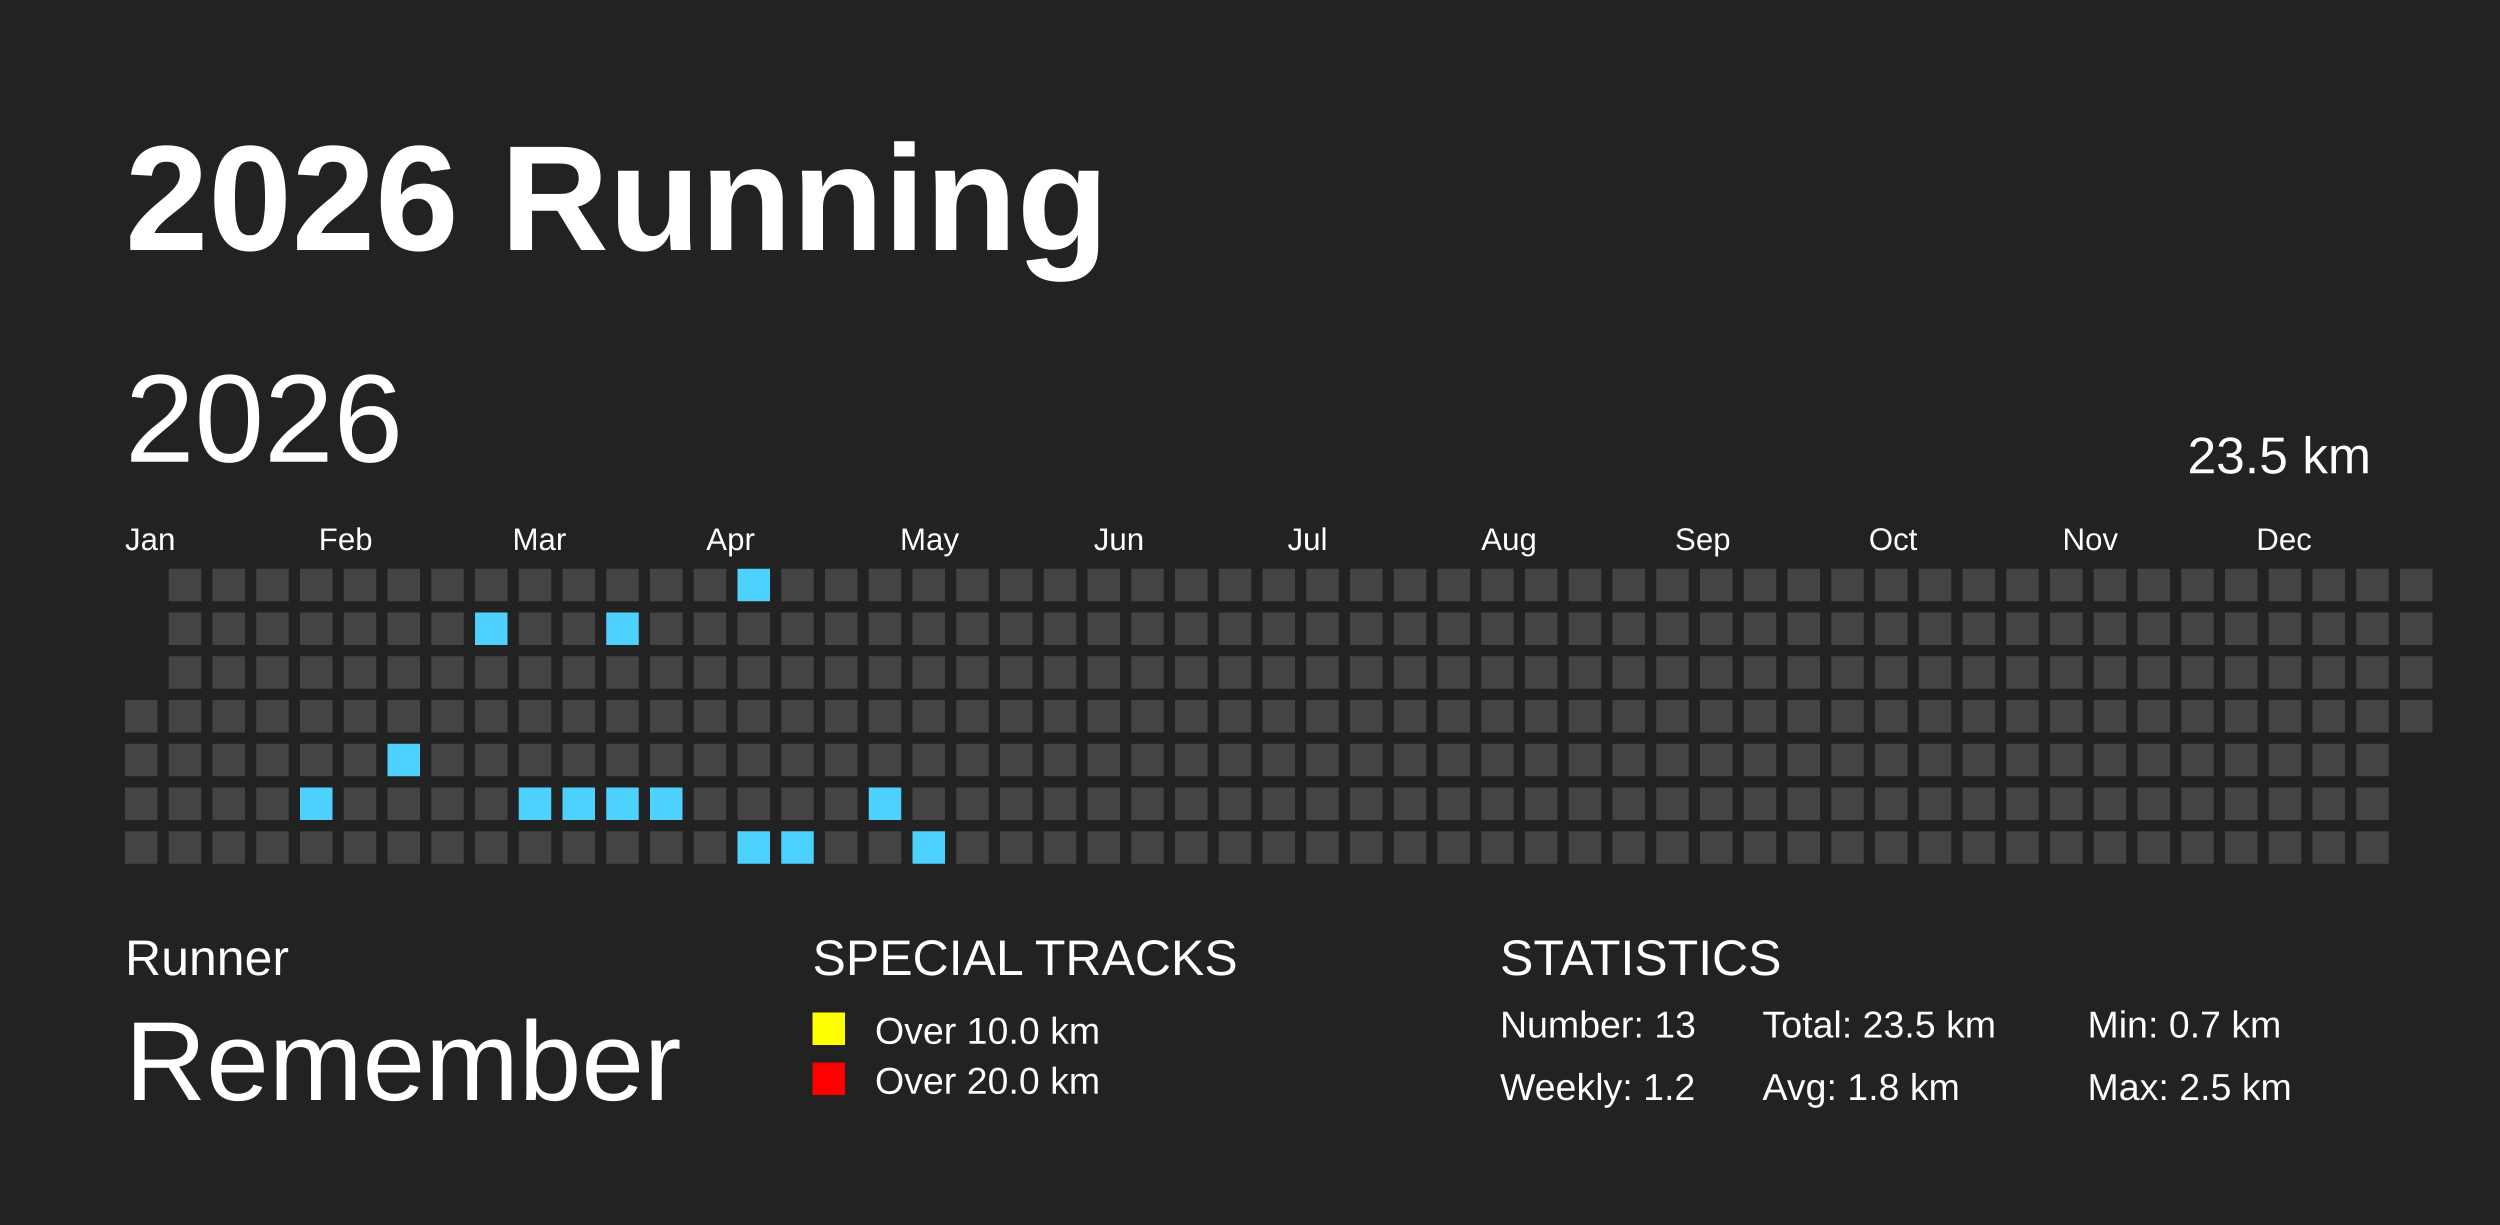
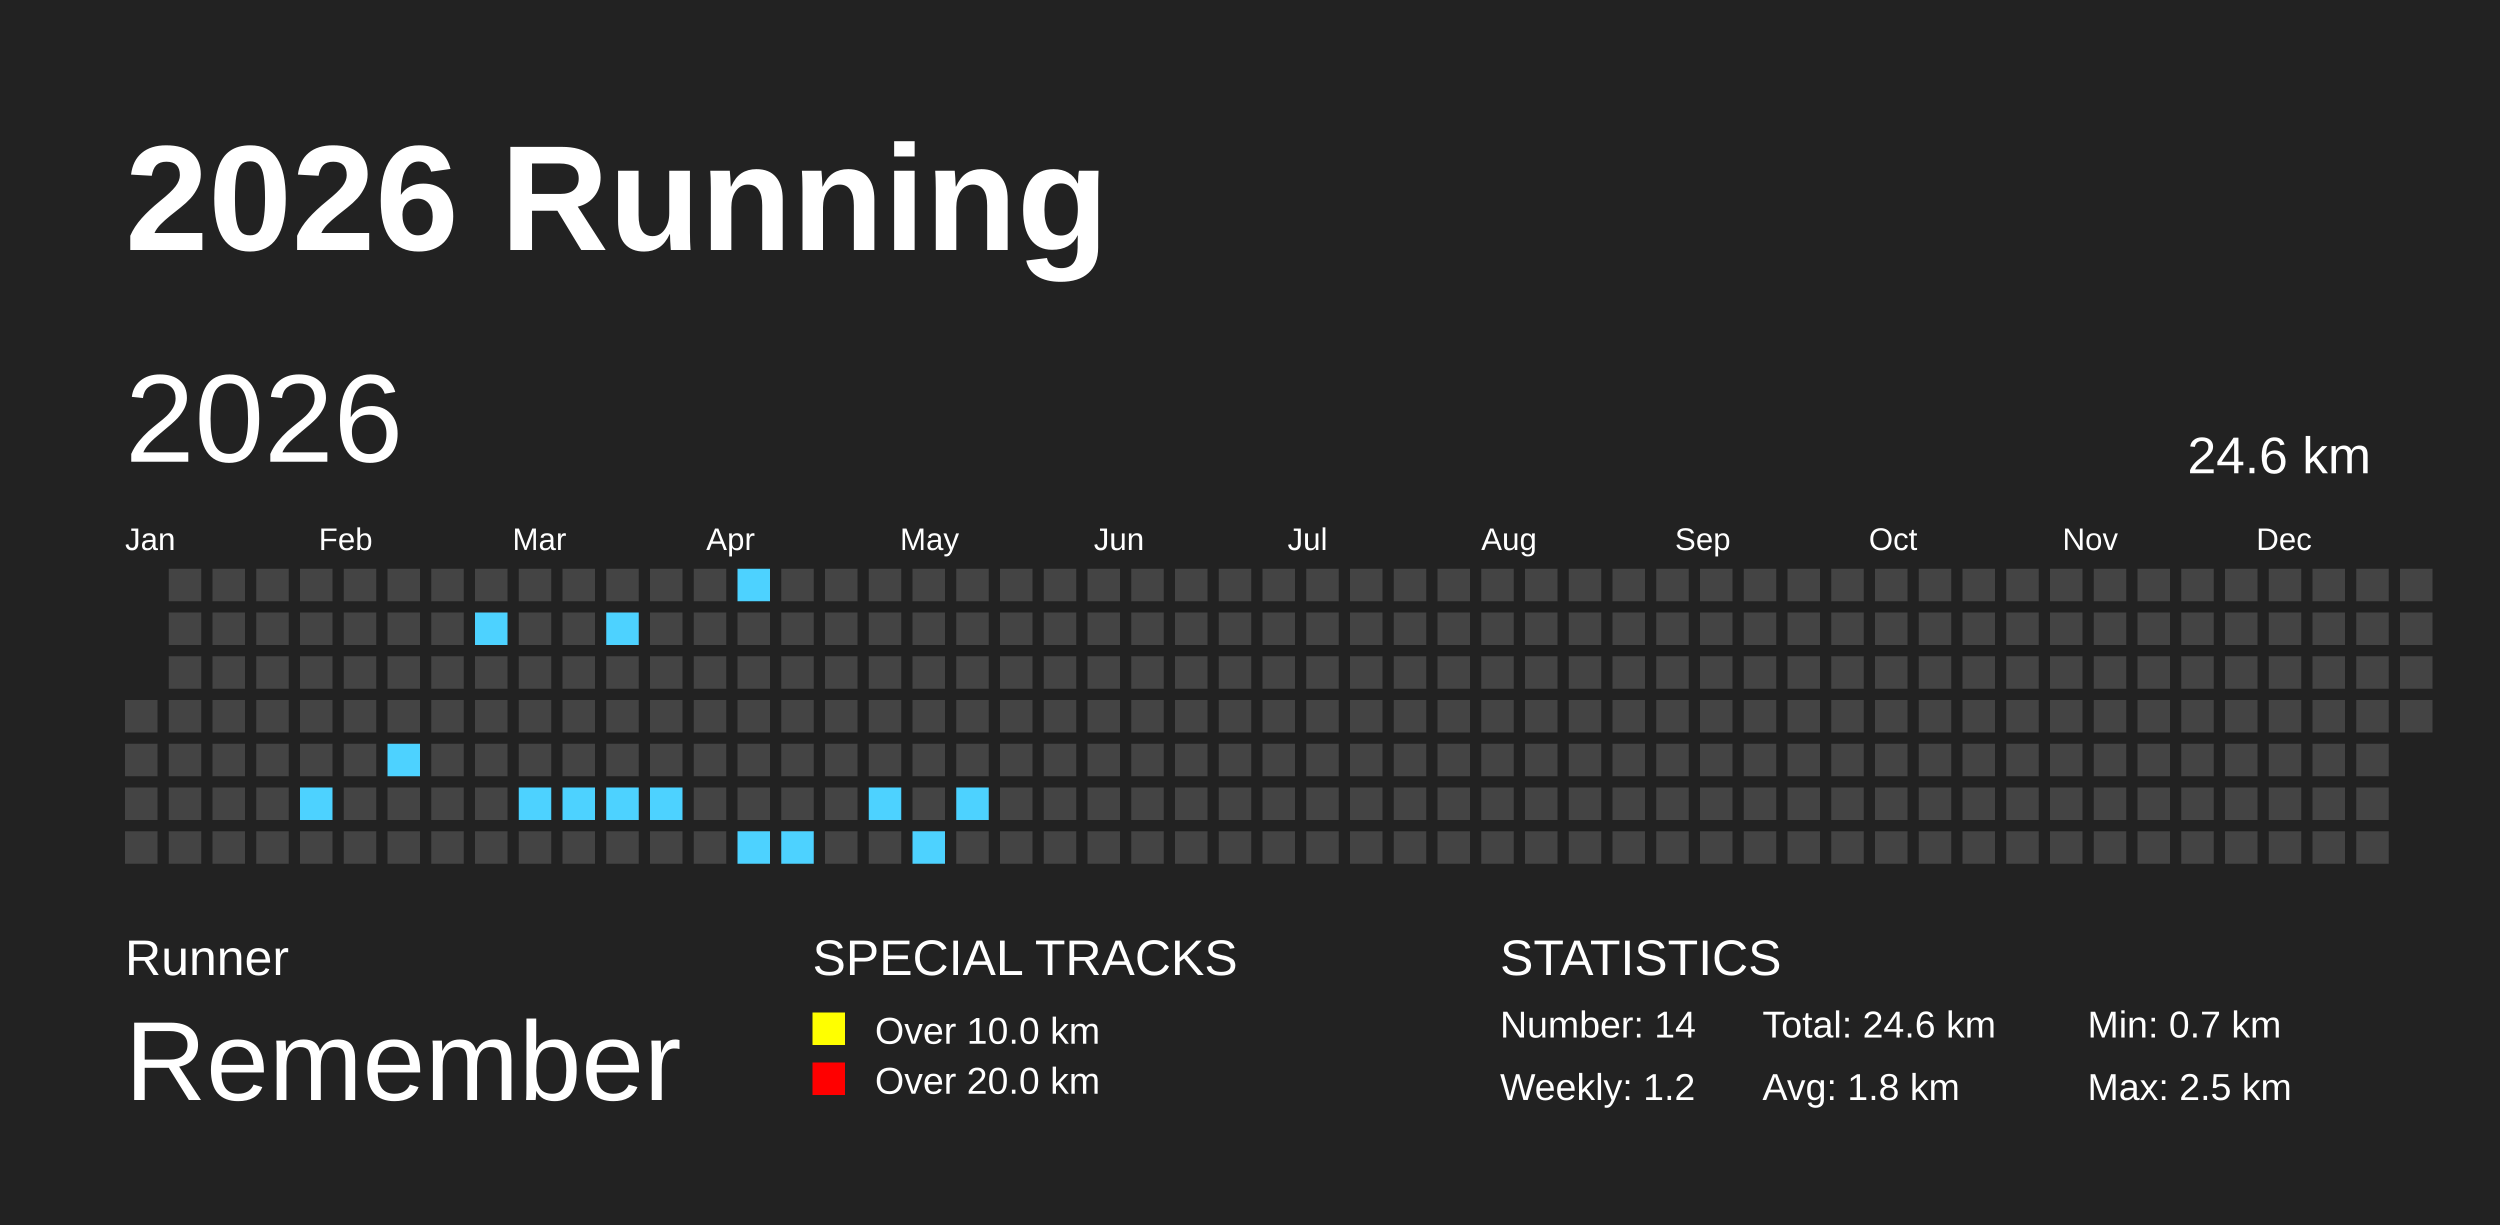
<svg xmlns="http://www.w3.org/2000/svg" baseProfile="full" height="98mm" version="1.1" viewBox="0,0,200,98" width="200mm">
  <defs />
  <rect fill="#222222" height="98" width="200" x="0" y="0" />
  <text fill="#FFFFFF" style="font-size:12px; font-family:Arial; font-weight:bold;" x="10" y="20">2026 Running</text>
  <text fill="#FFFFFF" style="font-size:4px; font-family:Arial" x="10" y="78">Runner</text>
  <text fill="#FFFFFF" style="font-size:9px; font-family:Arial" x="10" y="88">Remember</text>
  <text fill="#FFFFFF" style="font-size:4px; font-family:Arial" x="65" y="78">SPECIAL TRACKS</text>
  <rect fill="yellow" height="2.6" width="2.6" x="65" y="81" />
  <text fill="#FFFFFF" style="font-size:3px; font-family:Arial" x="70" y="83.5">Over 10.0 km</text>
  <rect fill="red" height="2.6" width="2.6" x="65" y="85" />
  <text fill="#FFFFFF" style="font-size:3px; font-family:Arial" x="70" y="87.5">Over 20.0 km</text>
  <text fill="#FFFFFF" style="font-size:4px; font-family:Arial" x="120" y="78">STATISTICS</text>
-   <text fill="#FFFFFF" style="font-size:3px; font-family:Arial" x="120" y="83">Number: 13</text>
+   <text fill="#FFFFFF" style="font-size:3px; font-family:Arial" x="120" y="83">Number: 14</text>
  <text fill="#FFFFFF" style="font-size:3px; font-family:Arial" x="120" y="88">Weekly: 1.2</text>
-   <text fill="#FFFFFF" style="font-size:3px; font-family:Arial" x="141" y="83">Total: 23.5 km</text>
+   <text fill="#FFFFFF" style="font-size:3px; font-family:Arial" x="141" y="83">Total: 24.6 km</text>
  <text fill="#FFFFFF" style="font-size:3px; font-family:Arial" x="141" y="88">Avg: 1.8 km</text>
  <text fill="#FFFFFF" style="font-size:3px; font-family:Arial" x="167" y="83">Min: 0.7 km</text>
  <text fill="#FFFFFF" style="font-size:3px; font-family:Arial" x="167" y="88">Max: 2.5 km</text>
  <text dominant-baseline="hanging" fill="#FFFFFF" style="font-size:10.0px; font-family:Arial;" x="10" y="30">2026</text>
-   <text dominant-baseline="hanging" fill="#FFFFFF" style="font-size:4.125px; font-family:Arial;" x="175" y="35">23.5 km</text>
+   <text dominant-baseline="hanging" fill="#FFFFFF" style="font-size:4.125px; font-family:Arial;" x="175" y="35">24.6 km</text>
  <text fill="#FFFFFF" style="font-size:2.5px; font-family:Arial" x="10.0" y="44">Jan</text>
  <text fill="#FFFFFF" style="font-size:2.5px; font-family:Arial" x="25.5" y="44">Feb</text>
  <text fill="#FFFFFF" style="font-size:2.5px; font-family:Arial" x="41.0" y="44">Mar</text>
  <text fill="#FFFFFF" style="font-size:2.5px; font-family:Arial" x="56.5" y="44">Apr</text>
  <text fill="#FFFFFF" style="font-size:2.5px; font-family:Arial" x="72.0" y="44">May</text>
  <text fill="#FFFFFF" style="font-size:2.5px; font-family:Arial" x="87.5" y="44">Jun</text>
  <text fill="#FFFFFF" style="font-size:2.5px; font-family:Arial" x="103.0" y="44">Jul</text>
  <text fill="#FFFFFF" style="font-size:2.5px; font-family:Arial" x="118.5" y="44">Aug</text>
  <text fill="#FFFFFF" style="font-size:2.5px; font-family:Arial" x="134.0" y="44">Sep</text>
  <text fill="#FFFFFF" style="font-size:2.5px; font-family:Arial" x="149.5" y="44">Oct</text>
  <text fill="#FFFFFF" style="font-size:2.5px; font-family:Arial" x="165.0" y="44">Nov</text>
  <text fill="#FFFFFF" style="font-size:2.5px; font-family:Arial" x="180.5" y="44">Dec</text>
  <rect fill="#444444" height="2.6" width="2.6" x="10.0" y="56.0" />
  <rect fill="#444444" height="2.6" width="2.6" x="10.0" y="59.5" />
  <rect fill="#444444" height="2.6" width="2.6" x="10.0" y="63.0" />
  <rect fill="#444444" height="2.6" width="2.6" x="10.0" y="66.5" />
  <rect fill="#444444" height="2.6" width="2.6" x="13.5" y="45.5" />
  <rect fill="#444444" height="2.6" width="2.6" x="13.5" y="49.0" />
  <rect fill="#444444" height="2.6" width="2.6" x="13.5" y="52.5" />
  <rect fill="#444444" height="2.6" width="2.6" x="13.5" y="56.0" />
  <rect fill="#444444" height="2.6" width="2.6" x="13.5" y="59.5" />
  <rect fill="#444444" height="2.6" width="2.6" x="13.5" y="63.0" />
  <rect fill="#444444" height="2.6" width="2.6" x="13.5" y="66.5" />
  <rect fill="#444444" height="2.6" width="2.6" x="17.0" y="45.5" />
  <rect fill="#444444" height="2.6" width="2.6" x="17.0" y="49.0" />
  <rect fill="#444444" height="2.6" width="2.6" x="17.0" y="52.5" />
  <rect fill="#444444" height="2.6" width="2.6" x="17.0" y="56.0" />
  <rect fill="#444444" height="2.6" width="2.6" x="17.0" y="59.5" />
  <rect fill="#444444" height="2.6" width="2.6" x="17.0" y="63.0" />
  <rect fill="#444444" height="2.6" width="2.6" x="17.0" y="66.5" />
  <rect fill="#444444" height="2.6" width="2.6" x="20.5" y="45.5" />
  <rect fill="#444444" height="2.6" width="2.6" x="20.5" y="49.0" />
  <rect fill="#444444" height="2.6" width="2.6" x="20.5" y="52.5" />
  <rect fill="#444444" height="2.6" width="2.6" x="20.5" y="56.0" />
  <rect fill="#444444" height="2.6" width="2.6" x="20.5" y="59.5" />
  <rect fill="#444444" height="2.6" width="2.6" x="20.5" y="63.0" />
  <rect fill="#444444" height="2.6" width="2.6" x="20.5" y="66.5" />
  <rect fill="#444444" height="2.6" width="2.6" x="24.0" y="45.5" />
  <rect fill="#444444" height="2.6" width="2.6" x="24.0" y="49.0" />
  <rect fill="#444444" height="2.6" width="2.6" x="24.0" y="52.5" />
  <rect fill="#444444" height="2.6" width="2.6" x="24.0" y="56.0" />
  <rect fill="#444444" height="2.6" width="2.6" x="24.0" y="59.5" />
  <rect fill="#4DD2FF" height="2.6" width="2.6" x="24.0" y="63.0" />
  <rect fill="#444444" height="2.6" width="2.6" x="24.0" y="66.5" />
  <rect fill="#444444" height="2.6" width="2.6" x="27.5" y="45.5" />
  <rect fill="#444444" height="2.6" width="2.6" x="27.5" y="49.0" />
  <rect fill="#444444" height="2.6" width="2.6" x="27.5" y="52.5" />
  <rect fill="#444444" height="2.6" width="2.6" x="27.5" y="56.0" />
  <rect fill="#444444" height="2.6" width="2.6" x="27.5" y="59.5" />
  <rect fill="#444444" height="2.6" width="2.6" x="27.5" y="63.0" />
  <rect fill="#444444" height="2.6" width="2.6" x="27.5" y="66.5" />
  <rect fill="#444444" height="2.6" width="2.6" x="31.0" y="45.5" />
  <rect fill="#444444" height="2.6" width="2.6" x="31.0" y="49.0" />
  <rect fill="#444444" height="2.6" width="2.6" x="31.0" y="52.5" />
  <rect fill="#444444" height="2.6" width="2.6" x="31.0" y="56.0" />
  <rect fill="#4DD2FF" height="2.6" width="2.6" x="31.0" y="59.5" />
  <rect fill="#444444" height="2.6" width="2.6" x="31.0" y="63.0" />
  <rect fill="#444444" height="2.6" width="2.6" x="31.0" y="66.5" />
  <rect fill="#444444" height="2.6" width="2.6" x="34.5" y="45.5" />
  <rect fill="#444444" height="2.6" width="2.6" x="34.5" y="49.0" />
  <rect fill="#444444" height="2.6" width="2.6" x="34.5" y="52.5" />
  <rect fill="#444444" height="2.6" width="2.6" x="34.5" y="56.0" />
  <rect fill="#444444" height="2.6" width="2.6" x="34.5" y="59.5" />
  <rect fill="#444444" height="2.6" width="2.6" x="34.5" y="63.0" />
  <rect fill="#444444" height="2.6" width="2.6" x="34.5" y="66.5" />
  <rect fill="#444444" height="2.6" width="2.6" x="38.0" y="45.5" />
  <rect fill="#4DD2FF" height="2.6" width="2.6" x="38.0" y="49.0" />
  <rect fill="#444444" height="2.6" width="2.6" x="38.0" y="52.5" />
  <rect fill="#444444" height="2.6" width="2.6" x="38.0" y="56.0" />
  <rect fill="#444444" height="2.6" width="2.6" x="38.0" y="59.5" />
  <rect fill="#444444" height="2.6" width="2.6" x="38.0" y="63.0" />
  <rect fill="#444444" height="2.6" width="2.6" x="38.0" y="66.5" />
  <rect fill="#444444" height="2.6" width="2.6" x="41.5" y="45.5" />
  <rect fill="#444444" height="2.6" width="2.6" x="41.5" y="49.0" />
  <rect fill="#444444" height="2.6" width="2.6" x="41.5" y="52.5" />
  <rect fill="#444444" height="2.6" width="2.6" x="41.5" y="56.0" />
  <rect fill="#444444" height="2.6" width="2.6" x="41.5" y="59.5" />
  <rect fill="#4DD2FF" height="2.6" width="2.6" x="41.5" y="63.0" />
  <rect fill="#444444" height="2.6" width="2.6" x="41.5" y="66.5" />
  <rect fill="#444444" height="2.6" width="2.6" x="45.0" y="45.5" />
  <rect fill="#444444" height="2.6" width="2.6" x="45.0" y="49.0" />
  <rect fill="#444444" height="2.6" width="2.6" x="45.0" y="52.5" />
  <rect fill="#444444" height="2.6" width="2.6" x="45.0" y="56.0" />
  <rect fill="#444444" height="2.6" width="2.6" x="45.0" y="59.5" />
  <rect fill="#4DD2FF" height="2.6" width="2.6" x="45.0" y="63.0" />
  <rect fill="#444444" height="2.6" width="2.6" x="45.0" y="66.5" />
  <rect fill="#444444" height="2.6" width="2.6" x="48.5" y="45.5" />
  <rect fill="#4DD2FF" height="2.6" width="2.6" x="48.5" y="49.0" />
  <rect fill="#444444" height="2.6" width="2.6" x="48.5" y="52.5" />
  <rect fill="#444444" height="2.6" width="2.6" x="48.5" y="56.0" />
  <rect fill="#444444" height="2.6" width="2.6" x="48.5" y="59.5" />
  <rect fill="#4DD2FF" height="2.6" width="2.6" x="48.5" y="63.0" />
  <rect fill="#444444" height="2.6" width="2.6" x="48.5" y="66.5" />
  <rect fill="#444444" height="2.6" width="2.6" x="52.0" y="45.5" />
  <rect fill="#444444" height="2.6" width="2.6" x="52.0" y="49.0" />
  <rect fill="#444444" height="2.6" width="2.6" x="52.0" y="52.5" />
  <rect fill="#444444" height="2.6" width="2.6" x="52.0" y="56.0" />
  <rect fill="#444444" height="2.6" width="2.6" x="52.0" y="59.5" />
  <rect fill="#4DD2FF" height="2.6" width="2.6" x="52.0" y="63.0" />
  <rect fill="#444444" height="2.6" width="2.6" x="52.0" y="66.5" />
  <rect fill="#444444" height="2.6" width="2.6" x="55.5" y="45.5" />
  <rect fill="#444444" height="2.6" width="2.6" x="55.5" y="49.0" />
  <rect fill="#444444" height="2.6" width="2.6" x="55.5" y="52.5" />
  <rect fill="#444444" height="2.6" width="2.6" x="55.5" y="56.0" />
  <rect fill="#444444" height="2.6" width="2.6" x="55.5" y="59.5" />
  <rect fill="#444444" height="2.6" width="2.6" x="55.5" y="63.0" />
  <rect fill="#444444" height="2.6" width="2.6" x="55.5" y="66.5" />
  <rect fill="#4DD2FF" height="2.6" width="2.6" x="59.0" y="45.5" />
  <rect fill="#444444" height="2.6" width="2.6" x="59.0" y="49.0" />
  <rect fill="#444444" height="2.6" width="2.6" x="59.0" y="52.5" />
  <rect fill="#444444" height="2.6" width="2.6" x="59.0" y="56.0" />
  <rect fill="#444444" height="2.6" width="2.6" x="59.0" y="59.5" />
  <rect fill="#444444" height="2.6" width="2.6" x="59.0" y="63.0" />
  <rect fill="#4DD2FF" height="2.6" width="2.6" x="59.0" y="66.5" />
  <rect fill="#444444" height="2.6" width="2.6" x="62.5" y="45.5" />
  <rect fill="#444444" height="2.6" width="2.6" x="62.5" y="49.0" />
  <rect fill="#444444" height="2.6" width="2.6" x="62.5" y="52.5" />
  <rect fill="#444444" height="2.6" width="2.6" x="62.5" y="56.0" />
  <rect fill="#444444" height="2.6" width="2.6" x="62.5" y="59.5" />
  <rect fill="#444444" height="2.6" width="2.6" x="62.5" y="63.0" />
  <rect fill="#4DD2FF" height="2.6" width="2.6" x="62.5" y="66.5" />
  <rect fill="#444444" height="2.6" width="2.6" x="66.0" y="45.5" />
  <rect fill="#444444" height="2.6" width="2.6" x="66.0" y="49.0" />
  <rect fill="#444444" height="2.6" width="2.6" x="66.0" y="52.5" />
  <rect fill="#444444" height="2.6" width="2.6" x="66.0" y="56.0" />
  <rect fill="#444444" height="2.6" width="2.6" x="66.0" y="59.5" />
  <rect fill="#444444" height="2.6" width="2.6" x="66.0" y="63.0" />
  <rect fill="#444444" height="2.6" width="2.6" x="66.0" y="66.5" />
  <rect fill="#444444" height="2.6" width="2.6" x="69.5" y="45.5" />
  <rect fill="#444444" height="2.6" width="2.6" x="69.5" y="49.0" />
  <rect fill="#444444" height="2.6" width="2.6" x="69.5" y="52.5" />
  <rect fill="#444444" height="2.6" width="2.6" x="69.5" y="56.0" />
  <rect fill="#444444" height="2.6" width="2.6" x="69.5" y="59.5" />
  <rect fill="#4DD2FF" height="2.6" width="2.6" x="69.5" y="63.0" />
  <rect fill="#444444" height="2.6" width="2.6" x="69.5" y="66.5" />
  <rect fill="#444444" height="2.6" width="2.6" x="73.0" y="45.5" />
  <rect fill="#444444" height="2.6" width="2.6" x="73.0" y="49.0" />
  <rect fill="#444444" height="2.6" width="2.6" x="73.0" y="52.5" />
  <rect fill="#444444" height="2.6" width="2.6" x="73.0" y="56.0" />
  <rect fill="#444444" height="2.6" width="2.6" x="73.0" y="59.5" />
  <rect fill="#444444" height="2.6" width="2.6" x="73.0" y="63.0" />
  <rect fill="#4DD2FF" height="2.6" width="2.6" x="73.0" y="66.5" />
  <rect fill="#444444" height="2.6" width="2.6" x="76.5" y="45.5" />
  <rect fill="#444444" height="2.6" width="2.6" x="76.5" y="49.0" />
  <rect fill="#444444" height="2.6" width="2.6" x="76.5" y="52.5" />
  <rect fill="#444444" height="2.6" width="2.6" x="76.5" y="56.0" />
  <rect fill="#444444" height="2.6" width="2.6" x="76.5" y="59.5" />
-   <rect fill="#444444" height="2.6" width="2.6" x="76.5" y="63.0" />
+   <rect fill="#4DD2FF" height="2.6" width="2.6" x="76.5" y="63.0" />
  <rect fill="#444444" height="2.6" width="2.6" x="76.5" y="66.5" />
  <rect fill="#444444" height="2.6" width="2.6" x="80.0" y="45.5" />
  <rect fill="#444444" height="2.6" width="2.6" x="80.0" y="49.0" />
  <rect fill="#444444" height="2.6" width="2.6" x="80.0" y="52.5" />
  <rect fill="#444444" height="2.6" width="2.6" x="80.0" y="56.0" />
  <rect fill="#444444" height="2.6" width="2.6" x="80.0" y="59.5" />
  <rect fill="#444444" height="2.6" width="2.6" x="80.0" y="63.0" />
  <rect fill="#444444" height="2.6" width="2.6" x="80.0" y="66.5" />
  <rect fill="#444444" height="2.6" width="2.6" x="83.5" y="45.5" />
  <rect fill="#444444" height="2.6" width="2.6" x="83.5" y="49.0" />
  <rect fill="#444444" height="2.6" width="2.6" x="83.5" y="52.5" />
  <rect fill="#444444" height="2.6" width="2.6" x="83.5" y="56.0" />
  <rect fill="#444444" height="2.6" width="2.6" x="83.5" y="59.5" />
  <rect fill="#444444" height="2.6" width="2.6" x="83.5" y="63.0" />
  <rect fill="#444444" height="2.6" width="2.6" x="83.5" y="66.5" />
  <rect fill="#444444" height="2.6" width="2.6" x="87.0" y="45.5" />
  <rect fill="#444444" height="2.6" width="2.6" x="87.0" y="49.0" />
  <rect fill="#444444" height="2.6" width="2.6" x="87.0" y="52.5" />
  <rect fill="#444444" height="2.6" width="2.6" x="87.0" y="56.0" />
  <rect fill="#444444" height="2.6" width="2.6" x="87.0" y="59.5" />
  <rect fill="#444444" height="2.6" width="2.6" x="87.0" y="63.0" />
  <rect fill="#444444" height="2.6" width="2.6" x="87.0" y="66.5" />
  <rect fill="#444444" height="2.6" width="2.6" x="90.5" y="45.5" />
  <rect fill="#444444" height="2.6" width="2.6" x="90.5" y="49.0" />
  <rect fill="#444444" height="2.6" width="2.6" x="90.5" y="52.5" />
  <rect fill="#444444" height="2.6" width="2.6" x="90.5" y="56.0" />
  <rect fill="#444444" height="2.6" width="2.6" x="90.5" y="59.5" />
  <rect fill="#444444" height="2.6" width="2.6" x="90.5" y="63.0" />
  <rect fill="#444444" height="2.6" width="2.6" x="90.5" y="66.5" />
  <rect fill="#444444" height="2.6" width="2.6" x="94.0" y="45.5" />
  <rect fill="#444444" height="2.6" width="2.6" x="94.0" y="49.0" />
  <rect fill="#444444" height="2.6" width="2.6" x="94.0" y="52.5" />
  <rect fill="#444444" height="2.6" width="2.6" x="94.0" y="56.0" />
  <rect fill="#444444" height="2.6" width="2.6" x="94.0" y="59.5" />
  <rect fill="#444444" height="2.6" width="2.6" x="94.0" y="63.0" />
  <rect fill="#444444" height="2.6" width="2.6" x="94.0" y="66.5" />
  <rect fill="#444444" height="2.6" width="2.6" x="97.5" y="45.5" />
  <rect fill="#444444" height="2.6" width="2.6" x="97.5" y="49.0" />
  <rect fill="#444444" height="2.6" width="2.6" x="97.5" y="52.5" />
  <rect fill="#444444" height="2.6" width="2.6" x="97.5" y="56.0" />
  <rect fill="#444444" height="2.6" width="2.6" x="97.5" y="59.5" />
  <rect fill="#444444" height="2.6" width="2.6" x="97.5" y="63.0" />
  <rect fill="#444444" height="2.6" width="2.6" x="97.5" y="66.5" />
  <rect fill="#444444" height="2.6" width="2.6" x="101.0" y="45.5" />
  <rect fill="#444444" height="2.6" width="2.6" x="101.0" y="49.0" />
  <rect fill="#444444" height="2.6" width="2.6" x="101.0" y="52.5" />
  <rect fill="#444444" height="2.6" width="2.6" x="101.0" y="56.0" />
  <rect fill="#444444" height="2.6" width="2.6" x="101.0" y="59.5" />
  <rect fill="#444444" height="2.6" width="2.6" x="101.0" y="63.0" />
  <rect fill="#444444" height="2.6" width="2.6" x="101.0" y="66.5" />
  <rect fill="#444444" height="2.6" width="2.6" x="104.5" y="45.5" />
  <rect fill="#444444" height="2.6" width="2.6" x="104.5" y="49.0" />
  <rect fill="#444444" height="2.6" width="2.6" x="104.5" y="52.5" />
  <rect fill="#444444" height="2.6" width="2.6" x="104.5" y="56.0" />
  <rect fill="#444444" height="2.6" width="2.6" x="104.5" y="59.5" />
  <rect fill="#444444" height="2.6" width="2.6" x="104.5" y="63.0" />
  <rect fill="#444444" height="2.6" width="2.6" x="104.5" y="66.5" />
  <rect fill="#444444" height="2.6" width="2.6" x="108.0" y="45.5" />
  <rect fill="#444444" height="2.6" width="2.6" x="108.0" y="49.0" />
  <rect fill="#444444" height="2.6" width="2.6" x="108.0" y="52.5" />
  <rect fill="#444444" height="2.6" width="2.6" x="108.0" y="56.0" />
  <rect fill="#444444" height="2.6" width="2.6" x="108.0" y="59.5" />
  <rect fill="#444444" height="2.6" width="2.6" x="108.0" y="63.0" />
  <rect fill="#444444" height="2.6" width="2.6" x="108.0" y="66.5" />
  <rect fill="#444444" height="2.6" width="2.6" x="111.5" y="45.5" />
  <rect fill="#444444" height="2.6" width="2.6" x="111.5" y="49.0" />
  <rect fill="#444444" height="2.6" width="2.6" x="111.5" y="52.5" />
  <rect fill="#444444" height="2.6" width="2.6" x="111.5" y="56.0" />
  <rect fill="#444444" height="2.6" width="2.6" x="111.5" y="59.5" />
  <rect fill="#444444" height="2.6" width="2.6" x="111.5" y="63.0" />
  <rect fill="#444444" height="2.6" width="2.6" x="111.5" y="66.5" />
  <rect fill="#444444" height="2.6" width="2.6" x="115.0" y="45.5" />
  <rect fill="#444444" height="2.6" width="2.6" x="115.0" y="49.0" />
  <rect fill="#444444" height="2.6" width="2.6" x="115.0" y="52.5" />
  <rect fill="#444444" height="2.6" width="2.6" x="115.0" y="56.0" />
  <rect fill="#444444" height="2.6" width="2.6" x="115.0" y="59.5" />
  <rect fill="#444444" height="2.6" width="2.6" x="115.0" y="63.0" />
  <rect fill="#444444" height="2.6" width="2.6" x="115.0" y="66.5" />
  <rect fill="#444444" height="2.6" width="2.6" x="118.5" y="45.5" />
  <rect fill="#444444" height="2.6" width="2.6" x="118.5" y="49.0" />
  <rect fill="#444444" height="2.6" width="2.6" x="118.5" y="52.5" />
  <rect fill="#444444" height="2.6" width="2.6" x="118.5" y="56.0" />
  <rect fill="#444444" height="2.6" width="2.6" x="118.5" y="59.5" />
  <rect fill="#444444" height="2.6" width="2.6" x="118.5" y="63.0" />
  <rect fill="#444444" height="2.6" width="2.6" x="118.5" y="66.5" />
  <rect fill="#444444" height="2.6" width="2.6" x="122.0" y="45.5" />
  <rect fill="#444444" height="2.6" width="2.6" x="122.0" y="49.0" />
  <rect fill="#444444" height="2.6" width="2.6" x="122.0" y="52.5" />
  <rect fill="#444444" height="2.6" width="2.6" x="122.0" y="56.0" />
  <rect fill="#444444" height="2.6" width="2.6" x="122.0" y="59.5" />
  <rect fill="#444444" height="2.6" width="2.6" x="122.0" y="63.0" />
  <rect fill="#444444" height="2.6" width="2.6" x="122.0" y="66.5" />
  <rect fill="#444444" height="2.6" width="2.6" x="125.5" y="45.5" />
  <rect fill="#444444" height="2.6" width="2.6" x="125.5" y="49.0" />
  <rect fill="#444444" height="2.6" width="2.6" x="125.5" y="52.5" />
  <rect fill="#444444" height="2.6" width="2.6" x="125.5" y="56.0" />
  <rect fill="#444444" height="2.6" width="2.6" x="125.5" y="59.5" />
  <rect fill="#444444" height="2.6" width="2.6" x="125.5" y="63.0" />
  <rect fill="#444444" height="2.6" width="2.6" x="125.5" y="66.5" />
  <rect fill="#444444" height="2.6" width="2.6" x="129.0" y="45.5" />
  <rect fill="#444444" height="2.6" width="2.6" x="129.0" y="49.0" />
  <rect fill="#444444" height="2.6" width="2.6" x="129.0" y="52.5" />
  <rect fill="#444444" height="2.6" width="2.6" x="129.0" y="56.0" />
  <rect fill="#444444" height="2.6" width="2.6" x="129.0" y="59.5" />
  <rect fill="#444444" height="2.6" width="2.6" x="129.0" y="63.0" />
  <rect fill="#444444" height="2.6" width="2.6" x="129.0" y="66.5" />
  <rect fill="#444444" height="2.6" width="2.6" x="132.5" y="45.5" />
  <rect fill="#444444" height="2.6" width="2.6" x="132.5" y="49.0" />
  <rect fill="#444444" height="2.6" width="2.6" x="132.5" y="52.5" />
  <rect fill="#444444" height="2.6" width="2.6" x="132.5" y="56.0" />
  <rect fill="#444444" height="2.6" width="2.6" x="132.5" y="59.5" />
  <rect fill="#444444" height="2.6" width="2.6" x="132.5" y="63.0" />
  <rect fill="#444444" height="2.6" width="2.6" x="132.5" y="66.5" />
  <rect fill="#444444" height="2.6" width="2.6" x="136.0" y="45.5" />
  <rect fill="#444444" height="2.6" width="2.6" x="136.0" y="49.0" />
  <rect fill="#444444" height="2.6" width="2.6" x="136.0" y="52.5" />
  <rect fill="#444444" height="2.6" width="2.6" x="136.0" y="56.0" />
  <rect fill="#444444" height="2.6" width="2.6" x="136.0" y="59.5" />
  <rect fill="#444444" height="2.6" width="2.6" x="136.0" y="63.0" />
  <rect fill="#444444" height="2.6" width="2.6" x="136.0" y="66.5" />
  <rect fill="#444444" height="2.6" width="2.6" x="139.5" y="45.5" />
  <rect fill="#444444" height="2.6" width="2.6" x="139.5" y="49.0" />
  <rect fill="#444444" height="2.6" width="2.6" x="139.5" y="52.5" />
  <rect fill="#444444" height="2.6" width="2.6" x="139.5" y="56.0" />
  <rect fill="#444444" height="2.6" width="2.6" x="139.5" y="59.5" />
  <rect fill="#444444" height="2.6" width="2.6" x="139.5" y="63.0" />
  <rect fill="#444444" height="2.6" width="2.6" x="139.5" y="66.5" />
  <rect fill="#444444" height="2.6" width="2.6" x="143.0" y="45.5" />
  <rect fill="#444444" height="2.6" width="2.6" x="143.0" y="49.0" />
  <rect fill="#444444" height="2.6" width="2.6" x="143.0" y="52.5" />
  <rect fill="#444444" height="2.6" width="2.6" x="143.0" y="56.0" />
  <rect fill="#444444" height="2.6" width="2.6" x="143.0" y="59.5" />
  <rect fill="#444444" height="2.6" width="2.6" x="143.0" y="63.0" />
  <rect fill="#444444" height="2.6" width="2.6" x="143.0" y="66.5" />
  <rect fill="#444444" height="2.6" width="2.6" x="146.5" y="45.5" />
  <rect fill="#444444" height="2.6" width="2.6" x="146.5" y="49.0" />
  <rect fill="#444444" height="2.6" width="2.6" x="146.5" y="52.5" />
  <rect fill="#444444" height="2.6" width="2.6" x="146.5" y="56.0" />
  <rect fill="#444444" height="2.6" width="2.6" x="146.5" y="59.5" />
  <rect fill="#444444" height="2.6" width="2.6" x="146.5" y="63.0" />
  <rect fill="#444444" height="2.6" width="2.6" x="146.5" y="66.5" />
  <rect fill="#444444" height="2.6" width="2.6" x="150.0" y="45.5" />
  <rect fill="#444444" height="2.6" width="2.6" x="150.0" y="49.0" />
  <rect fill="#444444" height="2.6" width="2.6" x="150.0" y="52.5" />
  <rect fill="#444444" height="2.6" width="2.6" x="150.0" y="56.0" />
  <rect fill="#444444" height="2.6" width="2.6" x="150.0" y="59.5" />
  <rect fill="#444444" height="2.6" width="2.6" x="150.0" y="63.0" />
  <rect fill="#444444" height="2.6" width="2.6" x="150.0" y="66.5" />
  <rect fill="#444444" height="2.6" width="2.6" x="153.5" y="45.5" />
  <rect fill="#444444" height="2.6" width="2.6" x="153.5" y="49.0" />
  <rect fill="#444444" height="2.6" width="2.6" x="153.5" y="52.5" />
  <rect fill="#444444" height="2.6" width="2.6" x="153.5" y="56.0" />
  <rect fill="#444444" height="2.6" width="2.6" x="153.5" y="59.5" />
  <rect fill="#444444" height="2.6" width="2.6" x="153.5" y="63.0" />
  <rect fill="#444444" height="2.6" width="2.6" x="153.5" y="66.5" />
  <rect fill="#444444" height="2.6" width="2.6" x="157.0" y="45.5" />
  <rect fill="#444444" height="2.6" width="2.6" x="157.0" y="49.0" />
  <rect fill="#444444" height="2.6" width="2.6" x="157.0" y="52.5" />
  <rect fill="#444444" height="2.6" width="2.6" x="157.0" y="56.0" />
  <rect fill="#444444" height="2.6" width="2.6" x="157.0" y="59.5" />
  <rect fill="#444444" height="2.6" width="2.6" x="157.0" y="63.0" />
  <rect fill="#444444" height="2.6" width="2.6" x="157.0" y="66.5" />
  <rect fill="#444444" height="2.6" width="2.6" x="160.5" y="45.5" />
  <rect fill="#444444" height="2.6" width="2.6" x="160.5" y="49.0" />
  <rect fill="#444444" height="2.6" width="2.6" x="160.5" y="52.5" />
  <rect fill="#444444" height="2.6" width="2.6" x="160.5" y="56.0" />
  <rect fill="#444444" height="2.6" width="2.6" x="160.5" y="59.5" />
  <rect fill="#444444" height="2.6" width="2.6" x="160.5" y="63.0" />
  <rect fill="#444444" height="2.6" width="2.6" x="160.5" y="66.5" />
  <rect fill="#444444" height="2.6" width="2.6" x="164.0" y="45.5" />
  <rect fill="#444444" height="2.6" width="2.6" x="164.0" y="49.0" />
  <rect fill="#444444" height="2.6" width="2.6" x="164.0" y="52.5" />
  <rect fill="#444444" height="2.6" width="2.6" x="164.0" y="56.0" />
  <rect fill="#444444" height="2.6" width="2.6" x="164.0" y="59.5" />
  <rect fill="#444444" height="2.6" width="2.6" x="164.0" y="63.0" />
  <rect fill="#444444" height="2.6" width="2.6" x="164.0" y="66.5" />
  <rect fill="#444444" height="2.6" width="2.6" x="167.5" y="45.5" />
  <rect fill="#444444" height="2.6" width="2.6" x="167.5" y="49.0" />
  <rect fill="#444444" height="2.6" width="2.6" x="167.5" y="52.5" />
  <rect fill="#444444" height="2.6" width="2.6" x="167.5" y="56.0" />
  <rect fill="#444444" height="2.6" width="2.6" x="167.5" y="59.5" />
  <rect fill="#444444" height="2.6" width="2.6" x="167.5" y="63.0" />
  <rect fill="#444444" height="2.6" width="2.6" x="167.5" y="66.5" />
  <rect fill="#444444" height="2.6" width="2.6" x="171.0" y="45.5" />
  <rect fill="#444444" height="2.6" width="2.6" x="171.0" y="49.0" />
  <rect fill="#444444" height="2.6" width="2.6" x="171.0" y="52.5" />
  <rect fill="#444444" height="2.6" width="2.6" x="171.0" y="56.0" />
  <rect fill="#444444" height="2.6" width="2.6" x="171.0" y="59.5" />
  <rect fill="#444444" height="2.6" width="2.6" x="171.0" y="63.0" />
  <rect fill="#444444" height="2.6" width="2.6" x="171.0" y="66.5" />
  <rect fill="#444444" height="2.6" width="2.6" x="174.5" y="45.5" />
  <rect fill="#444444" height="2.6" width="2.6" x="174.5" y="49.0" />
  <rect fill="#444444" height="2.6" width="2.6" x="174.5" y="52.5" />
  <rect fill="#444444" height="2.6" width="2.6" x="174.5" y="56.0" />
  <rect fill="#444444" height="2.6" width="2.6" x="174.5" y="59.5" />
  <rect fill="#444444" height="2.6" width="2.6" x="174.5" y="63.0" />
  <rect fill="#444444" height="2.6" width="2.6" x="174.5" y="66.5" />
  <rect fill="#444444" height="2.6" width="2.6" x="178.0" y="45.5" />
  <rect fill="#444444" height="2.6" width="2.6" x="178.0" y="49.0" />
  <rect fill="#444444" height="2.6" width="2.6" x="178.0" y="52.5" />
  <rect fill="#444444" height="2.6" width="2.6" x="178.0" y="56.0" />
  <rect fill="#444444" height="2.6" width="2.6" x="178.0" y="59.5" />
  <rect fill="#444444" height="2.6" width="2.6" x="178.0" y="63.0" />
  <rect fill="#444444" height="2.6" width="2.6" x="178.0" y="66.5" />
  <rect fill="#444444" height="2.6" width="2.6" x="181.5" y="45.5" />
  <rect fill="#444444" height="2.6" width="2.6" x="181.5" y="49.0" />
  <rect fill="#444444" height="2.6" width="2.6" x="181.5" y="52.5" />
  <rect fill="#444444" height="2.6" width="2.6" x="181.5" y="56.0" />
  <rect fill="#444444" height="2.6" width="2.6" x="181.5" y="59.5" />
  <rect fill="#444444" height="2.6" width="2.6" x="181.5" y="63.0" />
  <rect fill="#444444" height="2.6" width="2.6" x="181.5" y="66.5" />
  <rect fill="#444444" height="2.6" width="2.6" x="185.0" y="45.5" />
  <rect fill="#444444" height="2.6" width="2.6" x="185.0" y="49.0" />
  <rect fill="#444444" height="2.6" width="2.6" x="185.0" y="52.5" />
  <rect fill="#444444" height="2.6" width="2.6" x="185.0" y="56.0" />
  <rect fill="#444444" height="2.6" width="2.6" x="185.0" y="59.5" />
  <rect fill="#444444" height="2.6" width="2.6" x="185.0" y="63.0" />
  <rect fill="#444444" height="2.6" width="2.6" x="185.0" y="66.5" />
  <rect fill="#444444" height="2.6" width="2.6" x="188.5" y="45.5" />
  <rect fill="#444444" height="2.6" width="2.6" x="188.5" y="49.0" />
  <rect fill="#444444" height="2.6" width="2.6" x="188.5" y="52.5" />
  <rect fill="#444444" height="2.6" width="2.6" x="188.5" y="56.0" />
  <rect fill="#444444" height="2.6" width="2.6" x="188.5" y="59.5" />
  <rect fill="#444444" height="2.6" width="2.6" x="188.5" y="63.0" />
  <rect fill="#444444" height="2.6" width="2.6" x="188.5" y="66.5" />
  <rect fill="#444444" height="2.6" width="2.6" x="192.0" y="45.5" />
  <rect fill="#444444" height="2.6" width="2.6" x="192.0" y="49.0" />
  <rect fill="#444444" height="2.6" width="2.6" x="192.0" y="52.5" />
  <rect fill="#444444" height="2.6" width="2.6" x="192.0" y="56.0" />
</svg>
